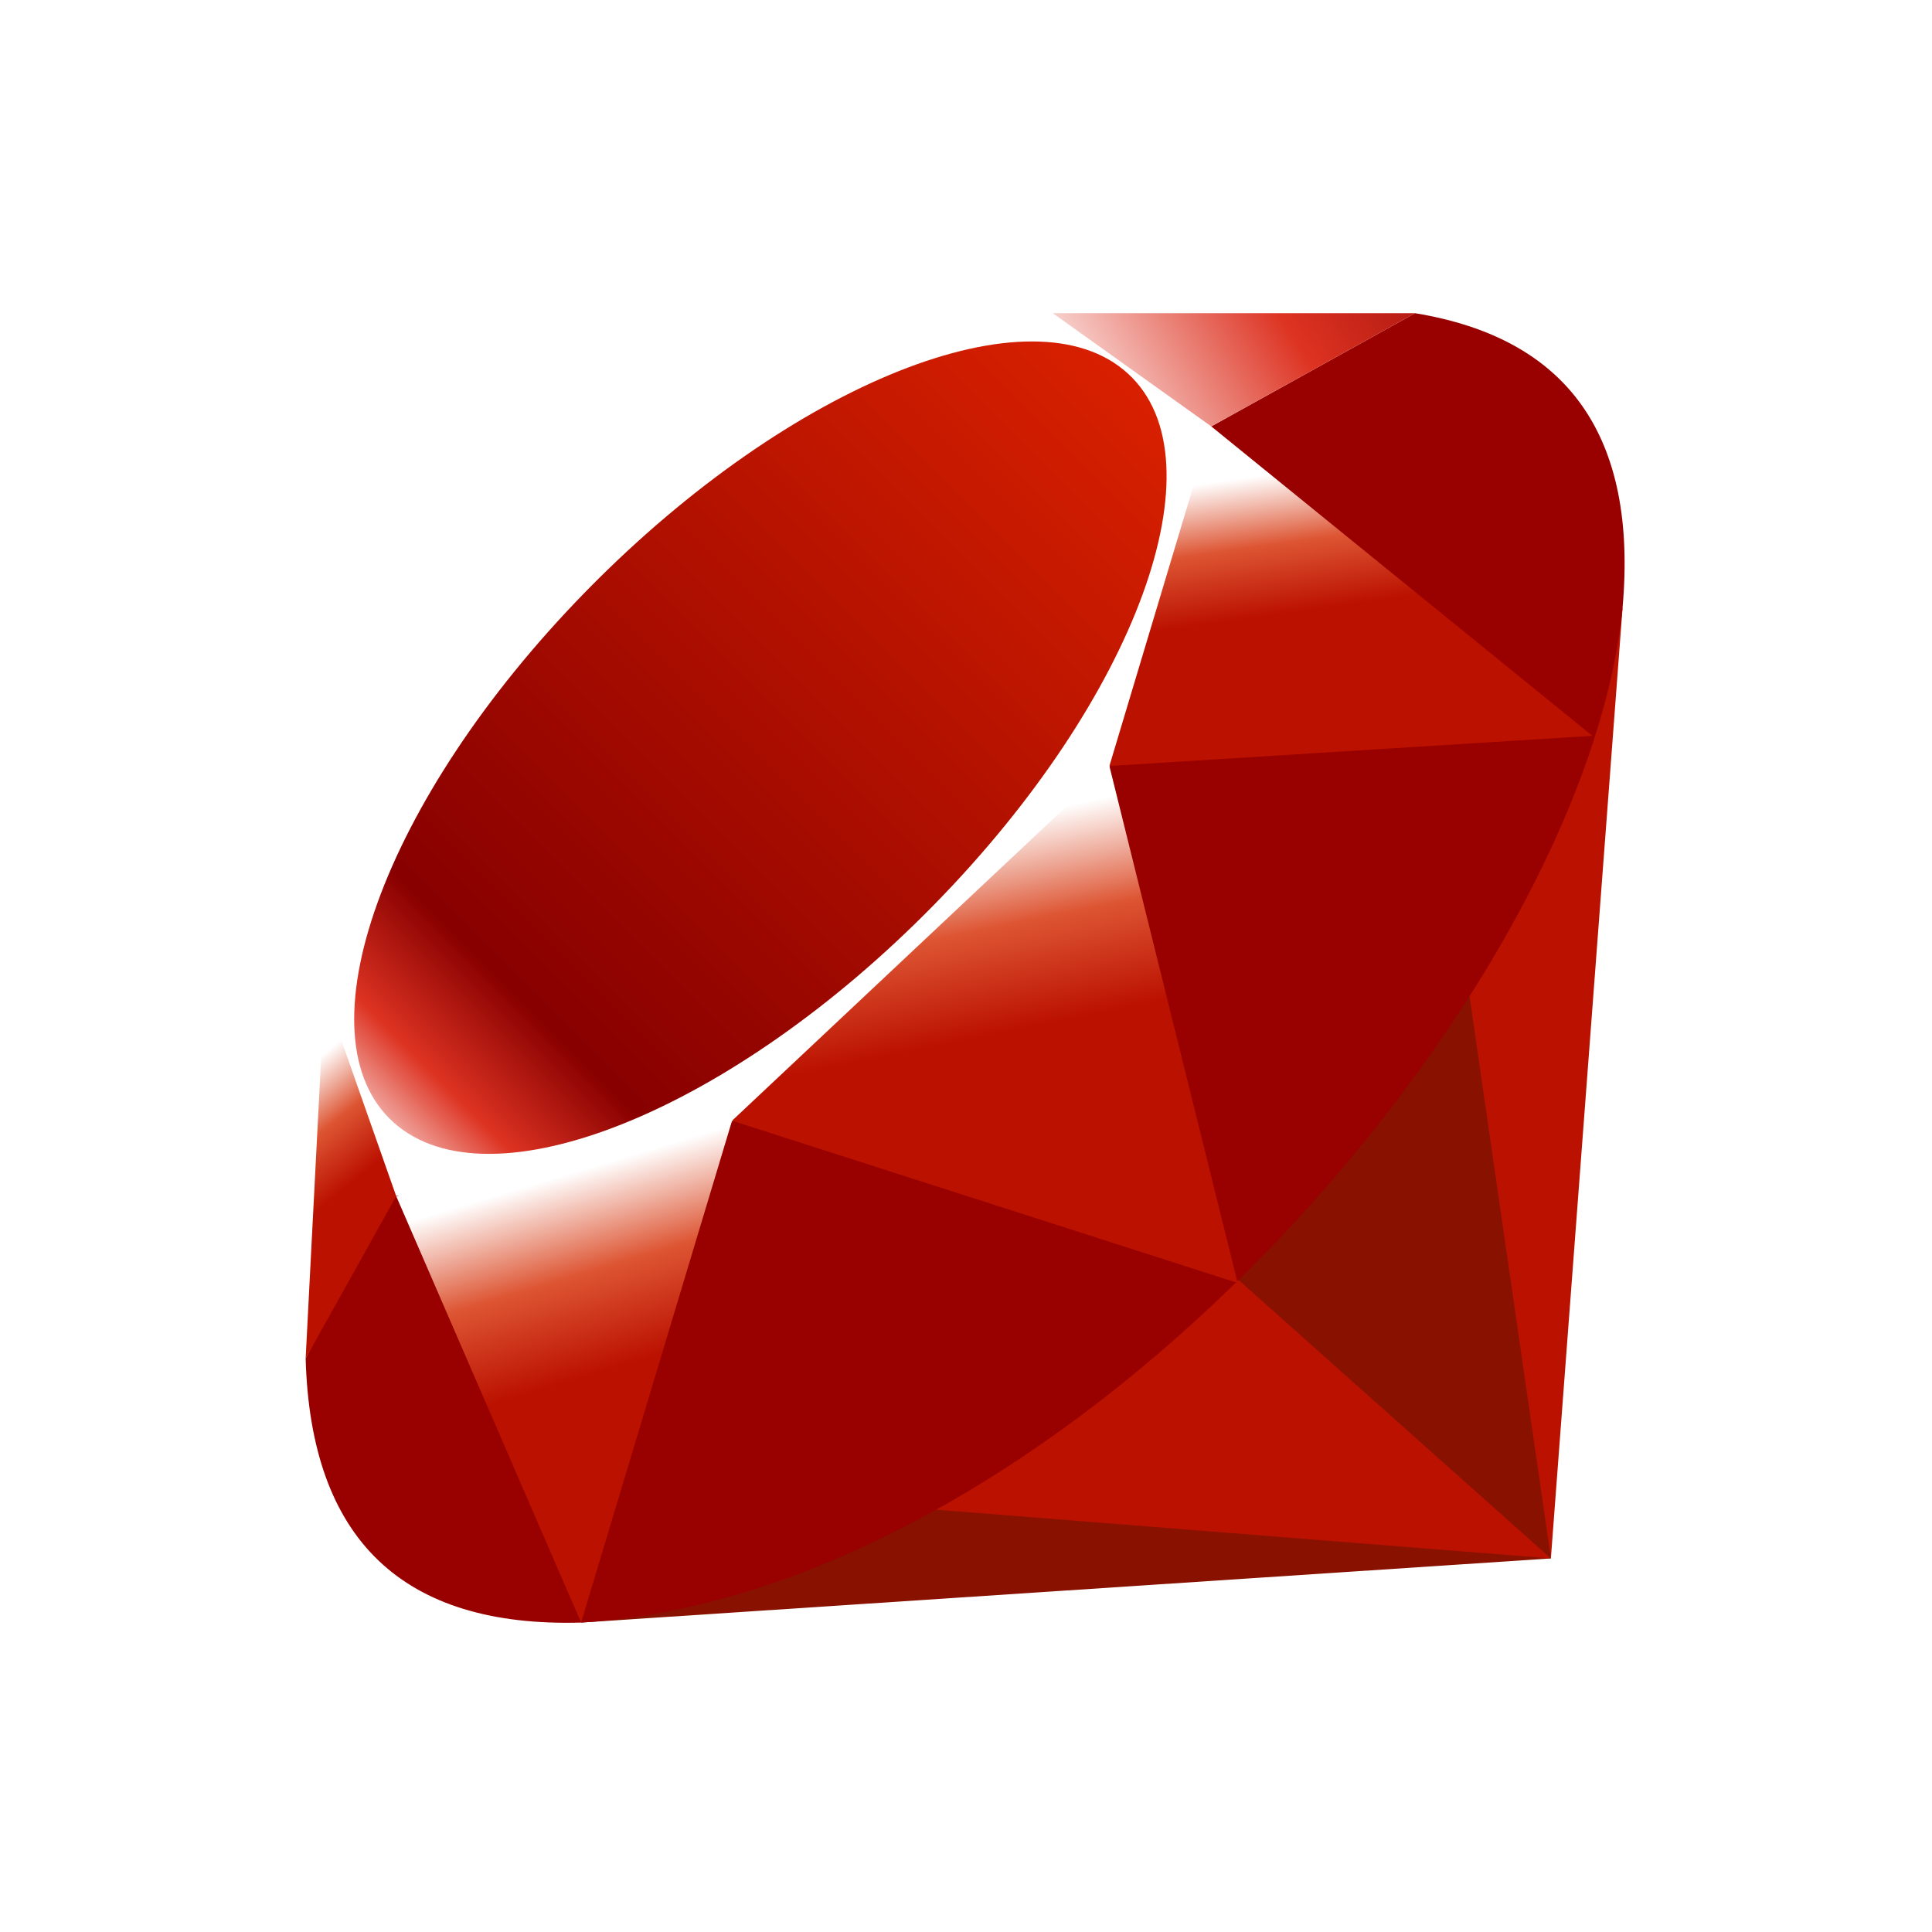
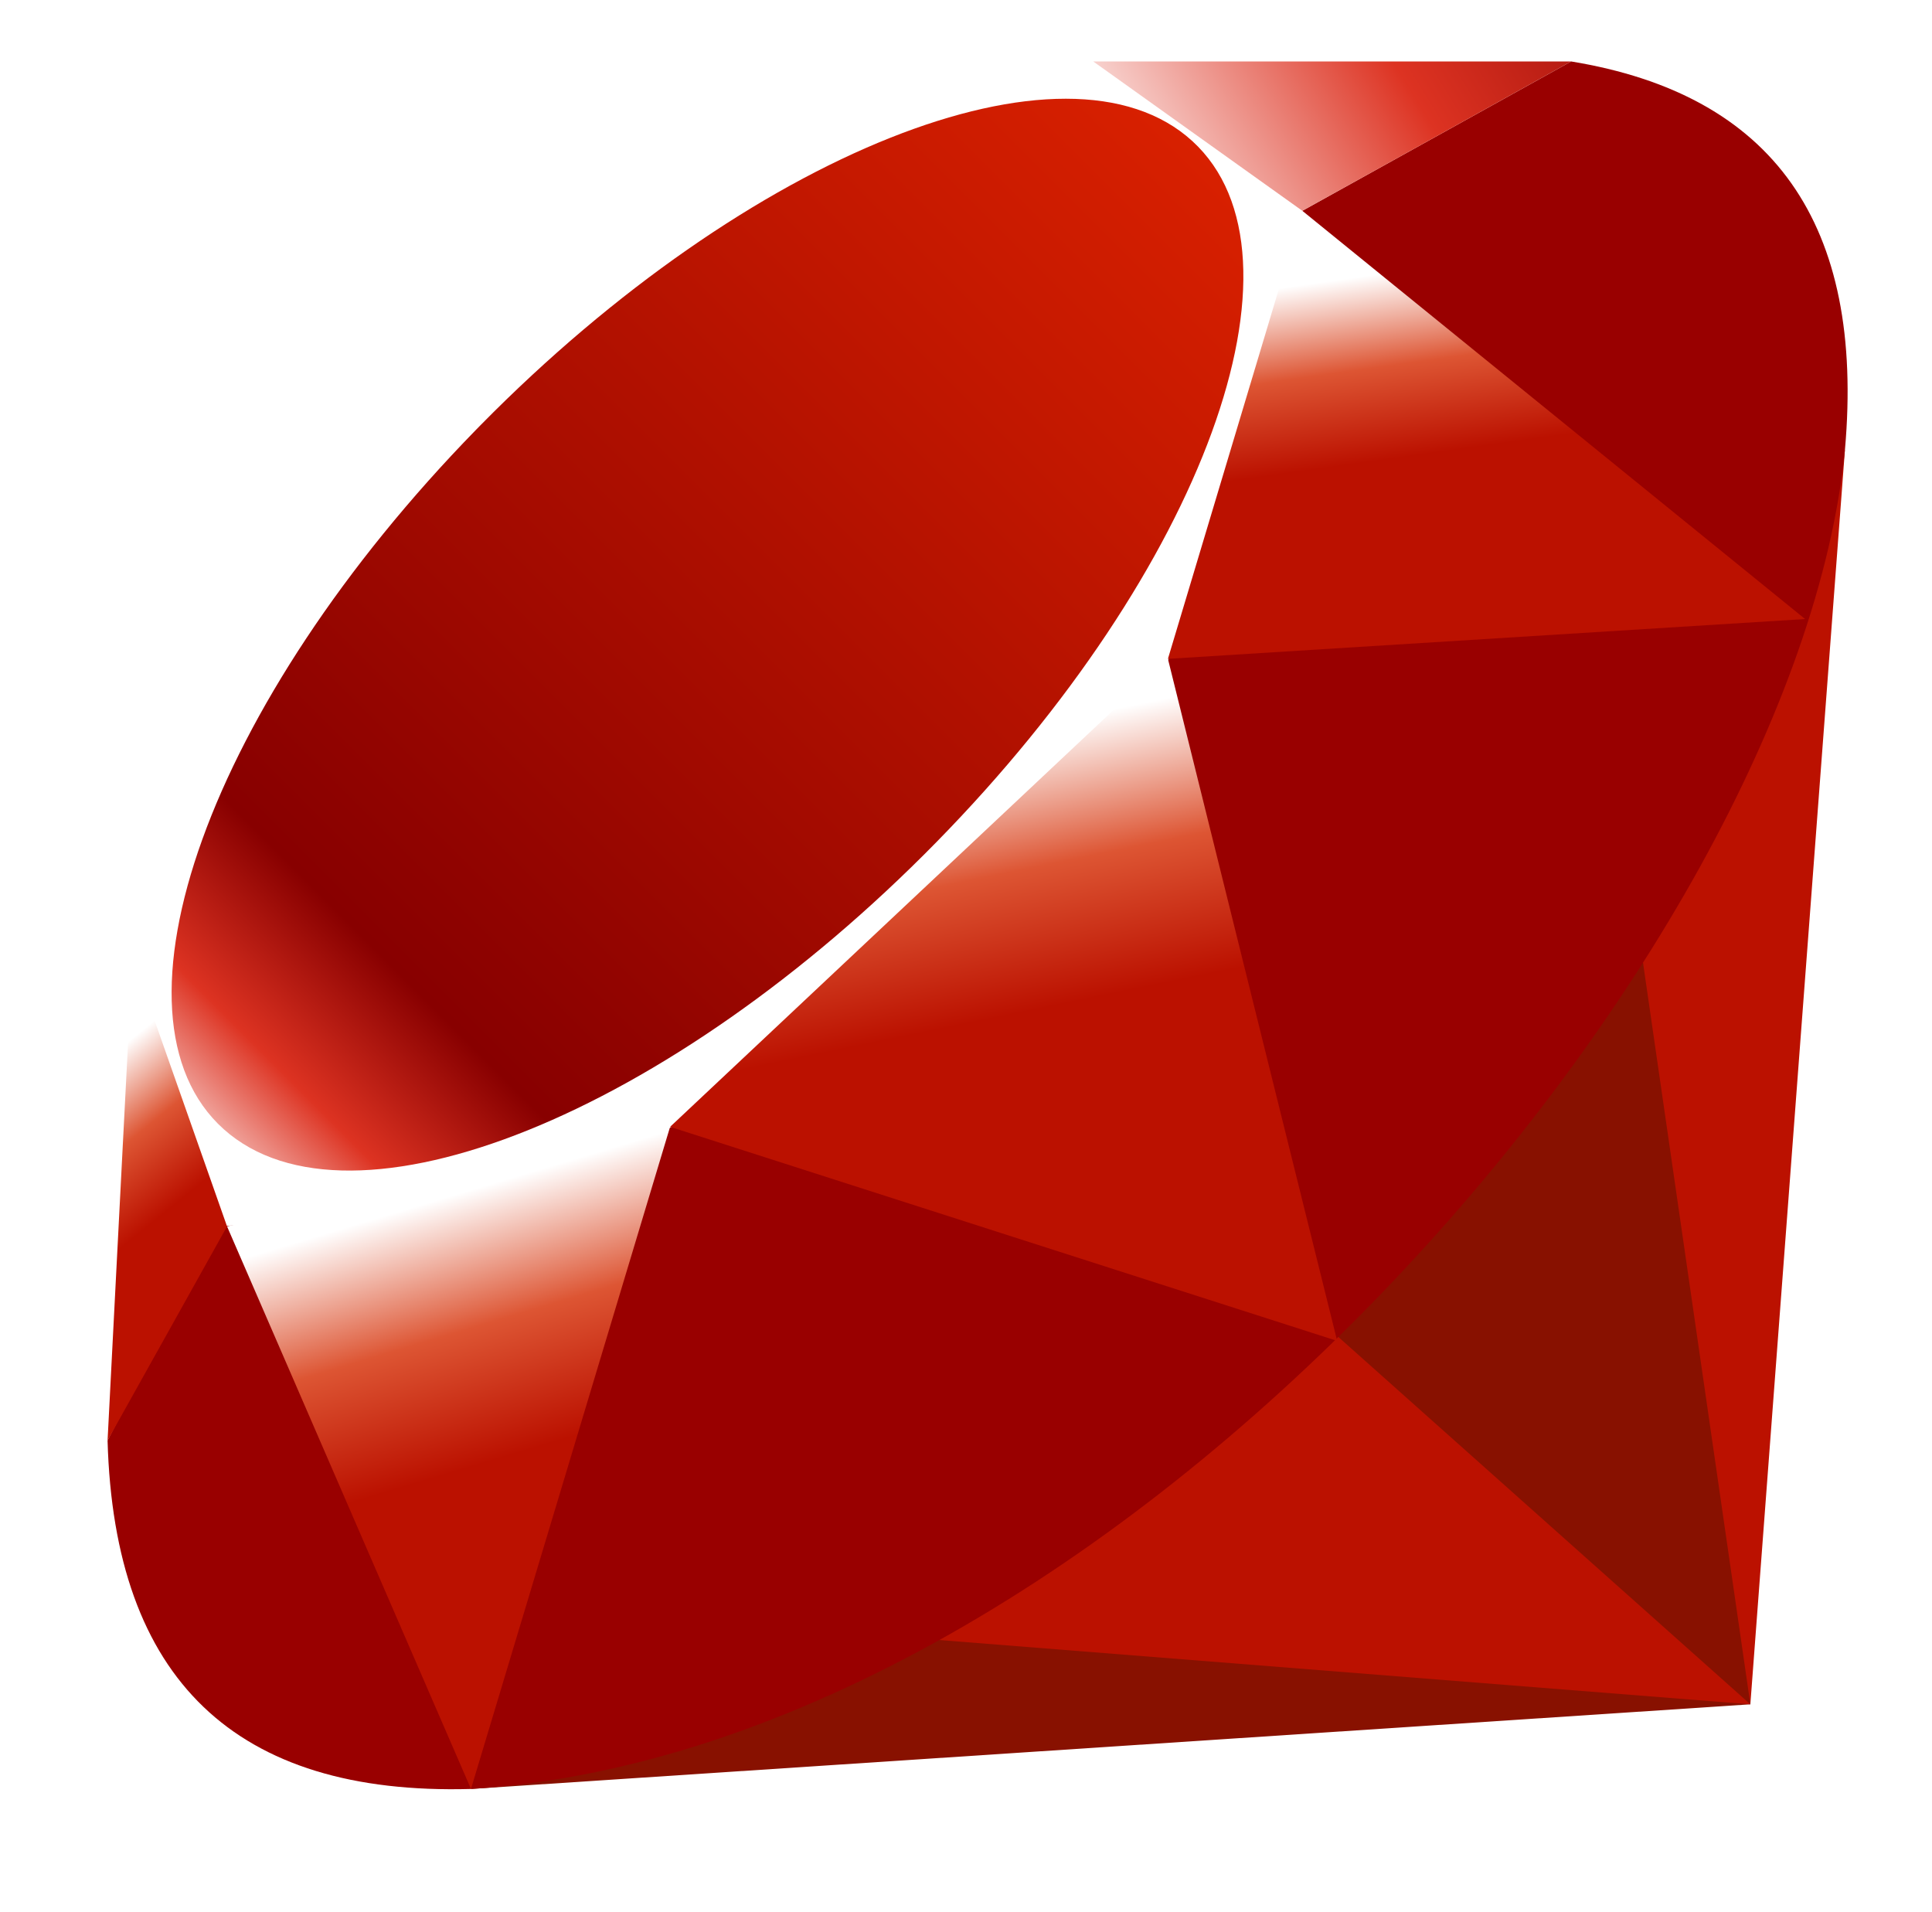
- <svg xmlns="http://www.w3.org/2000/svg" aria-label="Ruby" role="img" viewBox="0 0 512 512" fill="url(#a)">
-   <linearGradient id="a" x2=".2" y2="1">
-     <stop offset=".2" stop-color="#fff" />
-     <stop offset=".4" stop-color="#d53" />
-     <stop offset=".6" stop-color="#b10" />
+ <svg xmlns="http://www.w3.org/2000/svg" fill="url(#a)" viewBox="59.392 70.656 388.096 384" role="img" aria-label="Ruby">
+   <linearGradient y2="1" x2=".2" id="a">
+     <stop stop-color="#fff" offset=".2" />
+     <stop stop-color="#d53" offset=".4" />
+     <stop stop-color="#b10" offset=".6" />
  </linearGradient>
-   <linearGradient id="b" y1="1">
-     <stop offset="0" stop-color="#fff" />
-     <stop offset=".1" stop-color="#d32" />
-     <stop offset=".2" stop-color="#800" />
-     <stop offset="1" stop-color="#d20" />
+   <linearGradient y1="1" id="b">
+     <stop stop-color="#fff" offset="0" />
+     <stop stop-color="#d32" offset=".1" />
+     <stop stop-color="#800" offset=".2" />
+     <stop stop-color="#d20" offset="1" />
  </linearGradient>
-   <path fill="#810" d="m154 430 257-17V248" />
-   <path fill="#b10" d="m411 413-164-13 81-61zl-22-152 41-100" />
-   <path fill="#900" d="m81 360q2 72 73 70c129-8 266-167 276-269q6-68-55-78l-54 30s-11 194-218 204" />
+   <path d="m154 430 257-17V248" fill="#810" />
+   <path d="m411 413-164-13 81-61zl-22-152 41-100" fill="#b10" />
+   <path d="m81 360q2 72 73 70c129-8 266-167 276-269q6-68-55-78l-54 30s-11 194-218 204" fill="#900" />
  <path d="m81 360 5-97 19 54" />
  <path d="m105 317 49 113 40-133" />
  <path d="m194 297 100-94 34 137" />
  <path d="m294 203 27-90 101 82" />
  <g fill="url(#b)">
    <path d="m155 157a62 139 45 101-1.02" />
    <path d="m375 83h-96l42 30zl300-600" />
  </g>
</svg>
